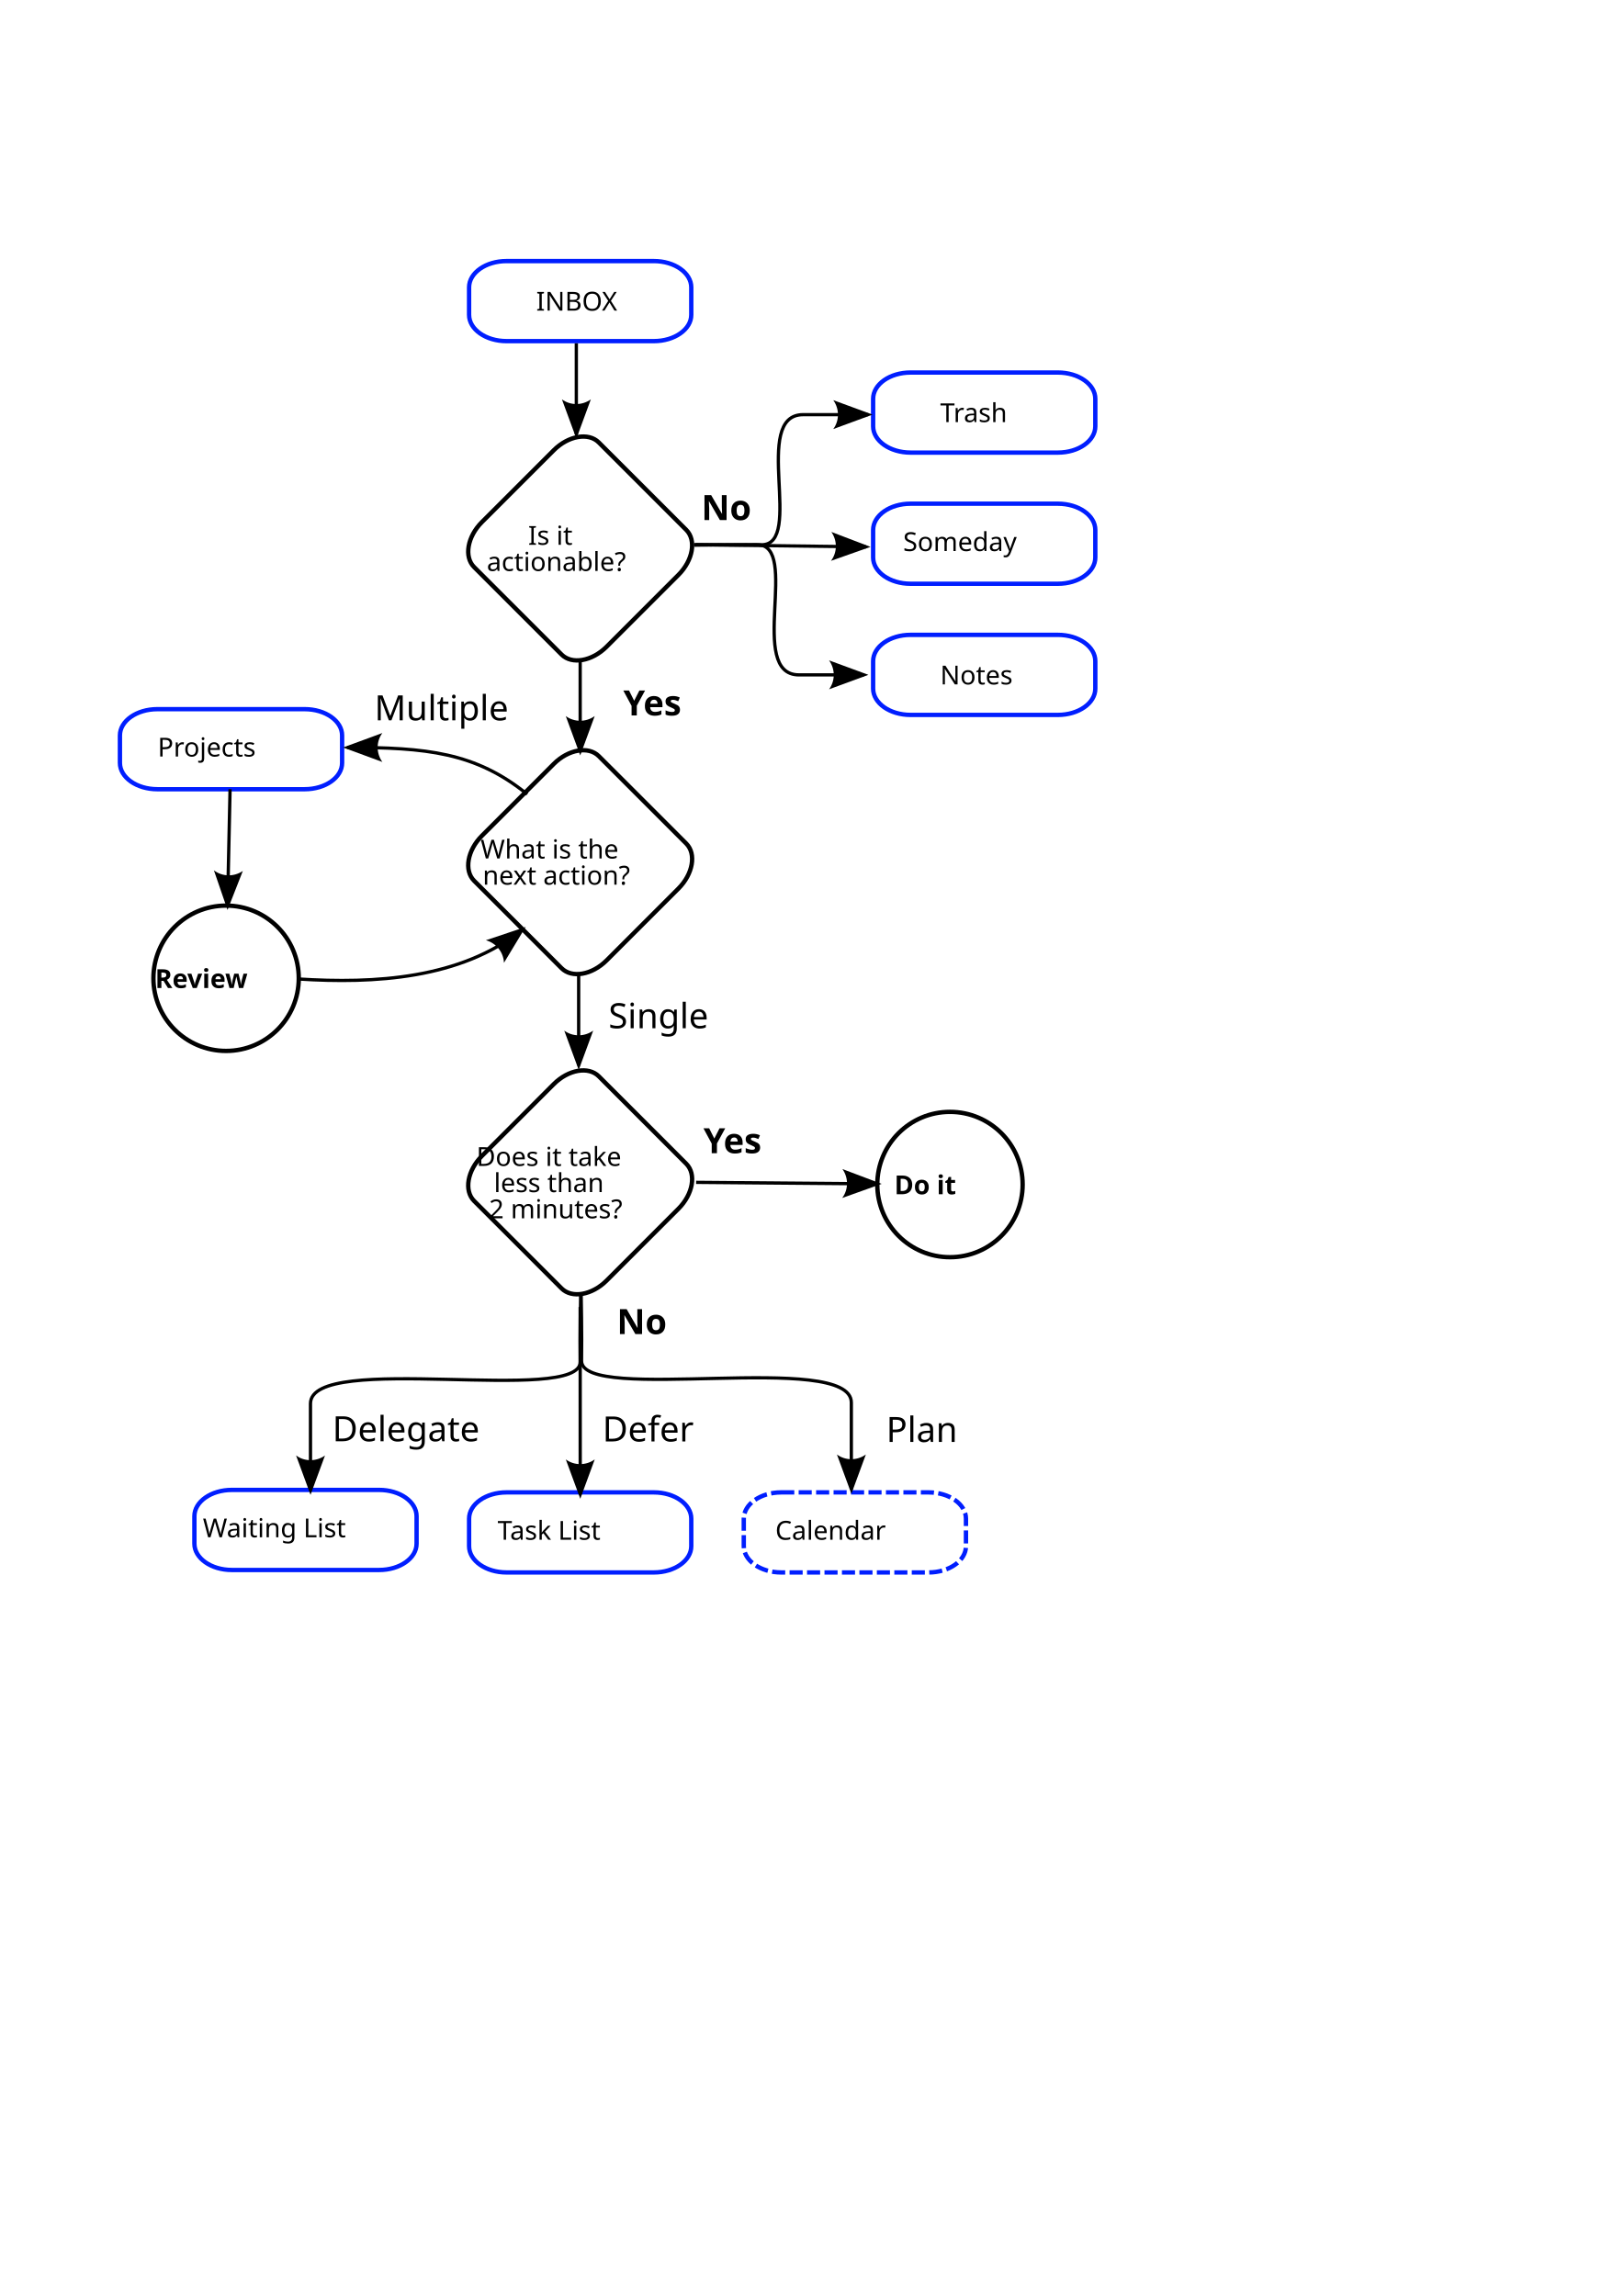
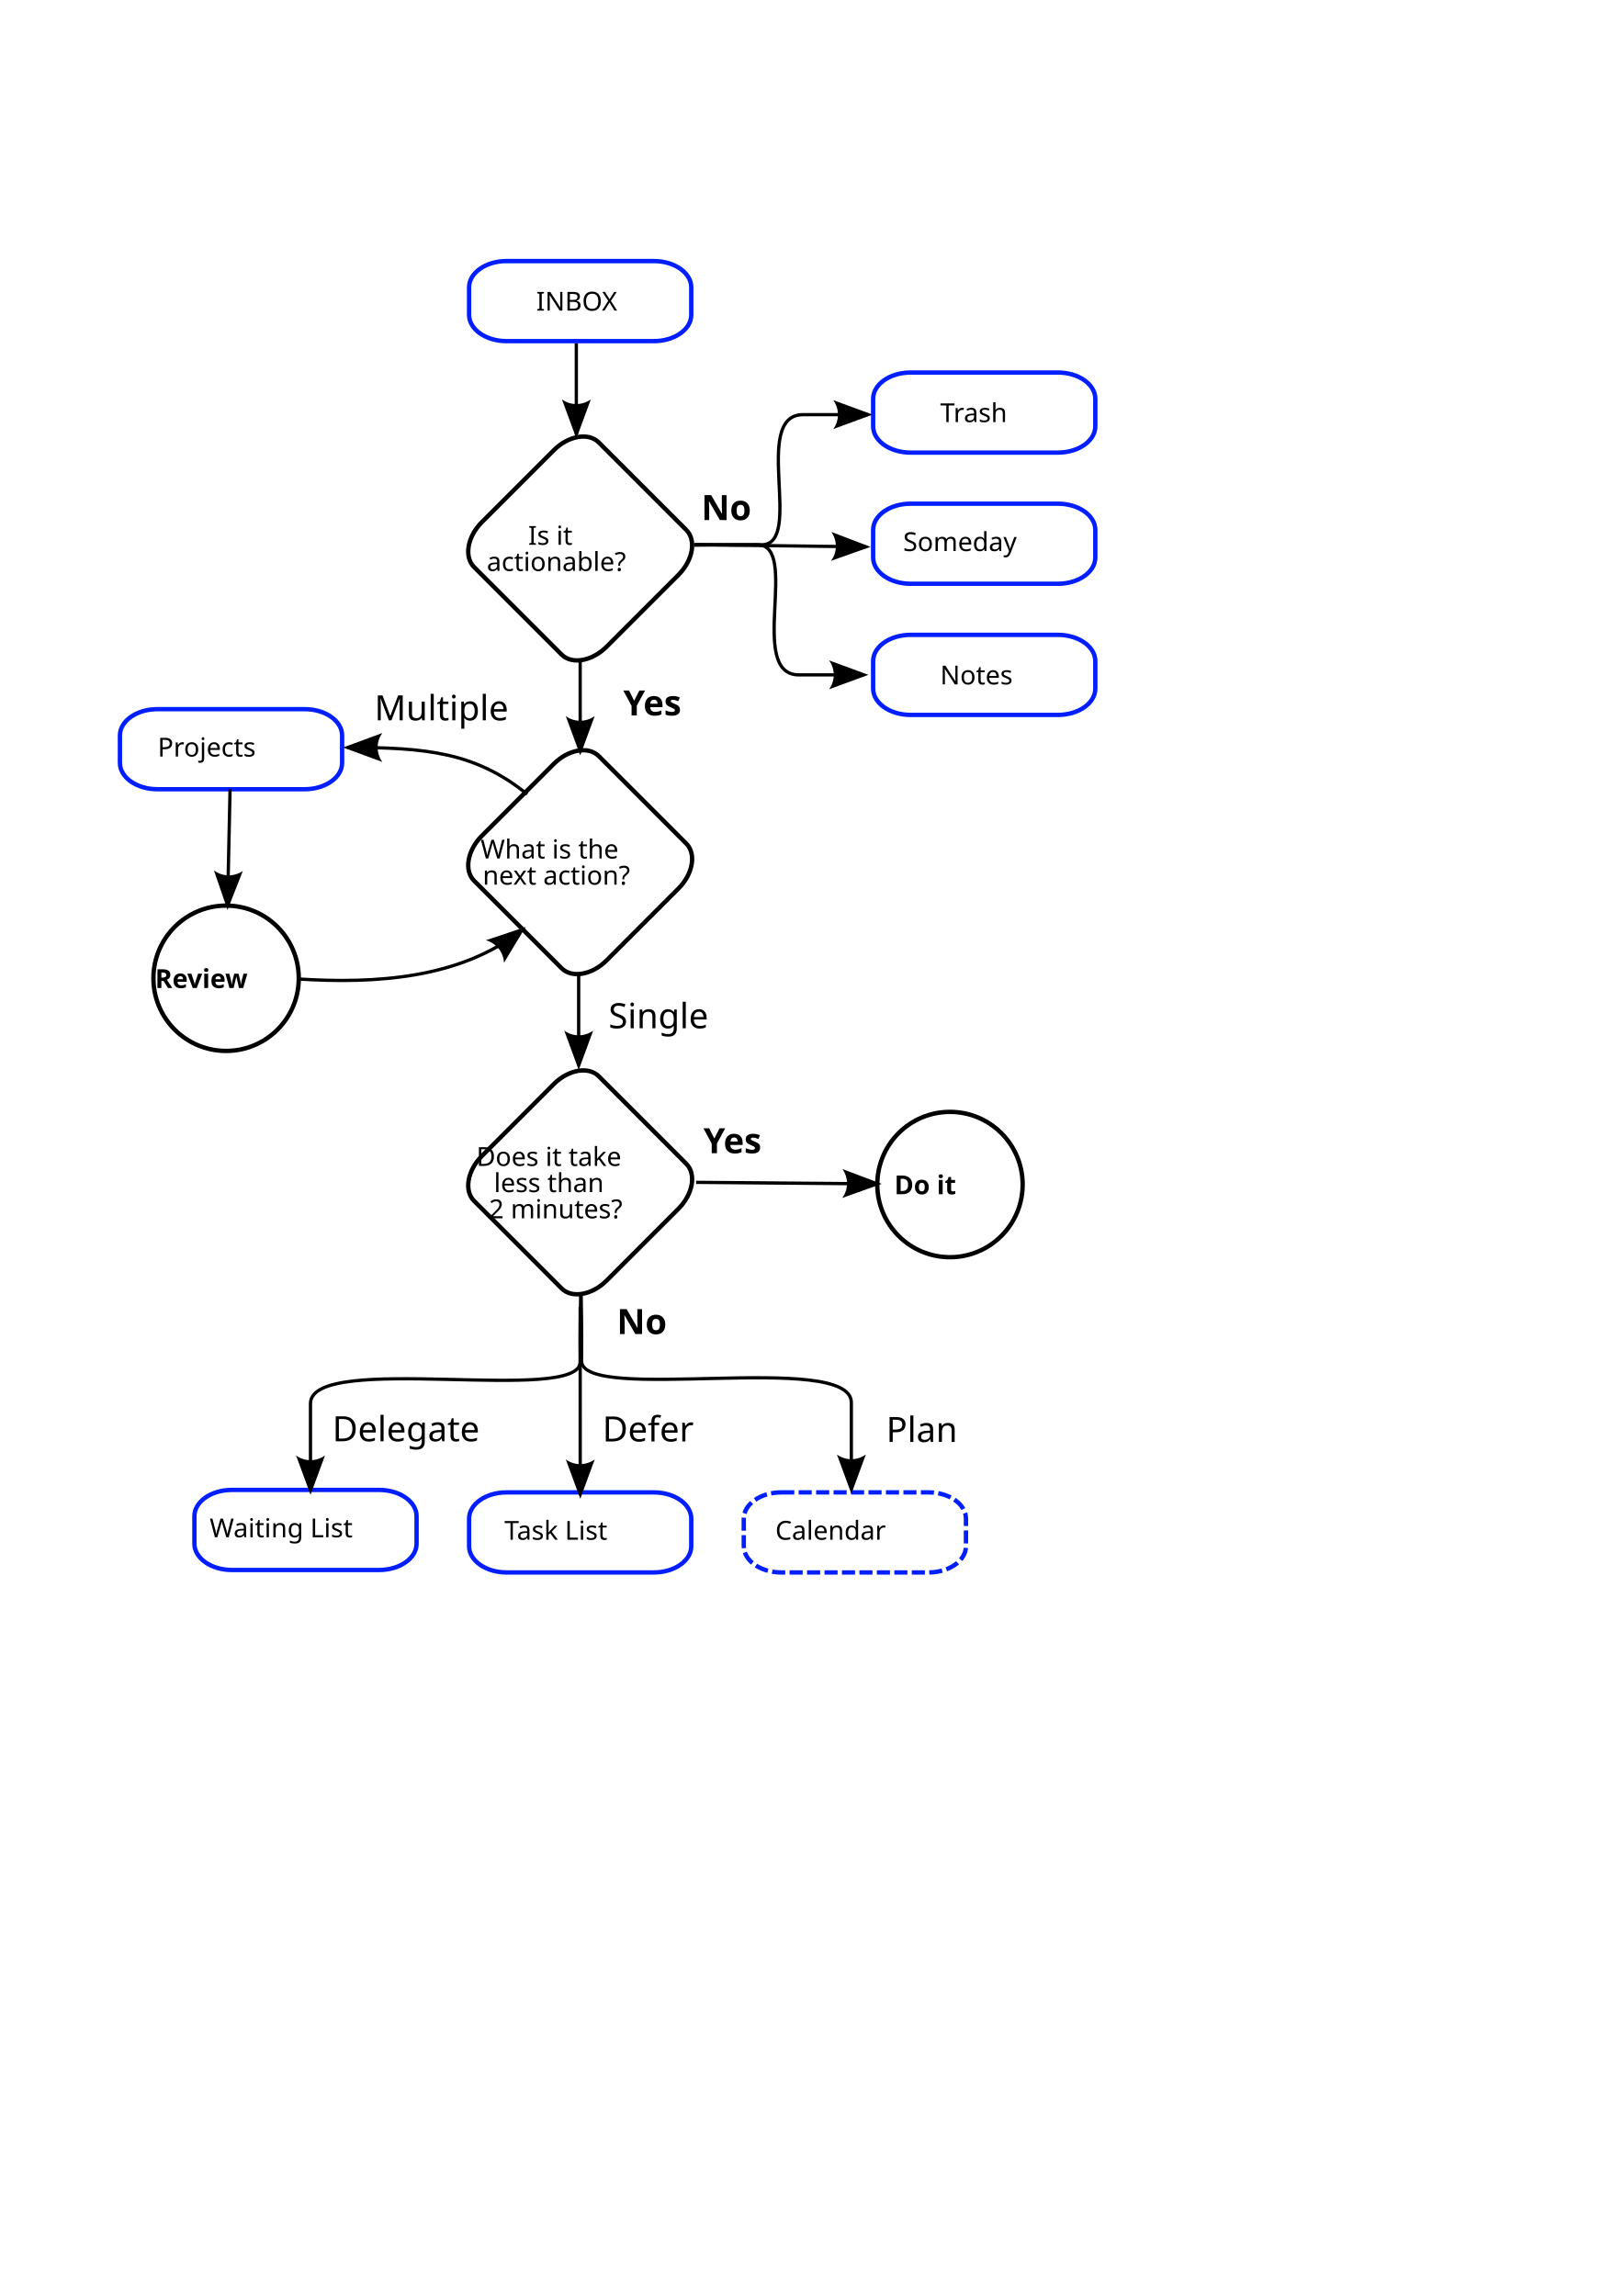
- <svg xmlns="http://www.w3.org/2000/svg" width="744.094" height="1052.362" id="svg2" version="1.1">
+ <svg xmlns="http://www.w3.org/2000/svg" id="svg2" width="744.094" height="1052.362" version="1.1">
  <defs id="defs4">
-     <marker orient="auto" refY="0.0" refX="0.0" id="Arrow2Lend" style="overflow:visible;">
-       <path id="path3215" style="font-size:12.0;fill-rule:evenodd;stroke-width:0.625;stroke-linejoin:round;" d="M 8.719,4.034 L -2.207,0.016 L 8.719,-4.002 C 6.973,-1.63 6.983,1.616 8.719,4.034 z " transform="scale(1.1) rotate(180) translate(1,0)" />
+     <marker id="Arrow2Lend" orient="auto" refX="0" refY="0" style="overflow:visible">
+       <path id="path3215" style="font-size:12;fill-rule:evenodd;stroke-width:.625;stroke-linejoin:round" d="M 8.719,4.034 L -2.207,0.016 L 8.719,-4.002 C 6.973,-1.63 6.983,1.616 8.719,4.034 z" transform="scale(1.1) rotate(180) translate(1,0)" />
    </marker>
-     <marker orient="auto" refY="0" refX="0" id="Arrow2Lend-7" style="overflow:visible">
-       <path id="path3215-5" style="font-size:12px;fill-rule:evenodd;stroke-width:0.625;stroke-linejoin:round" d="M 8.719,4.034 -2.207,0.016 8.719,-4.002 c -1.745,2.372 -1.735,5.617 -6e-7,8.035 z" transform="matrix(-1.1,0,0,-1.1,-1.1,0)" />
+     <marker id="Arrow2Lend-7" orient="auto" refX="0" refY="0" style="overflow:visible">
+       <path id="path3215-5" style="font-size:12px;fill-rule:evenodd;stroke-width:.625;stroke-linejoin:round" d="M 8.719,4.034 -2.207,0.016 8.719,-4.002 c -1.745,2.372 -1.735,5.617 -6e-7,8.035 z" transform="matrix(-1.1,0,0,-1.1,-1.1,0)" />
    </marker>
-     <marker orient="auto" refY="0" refX="0" id="Arrow2Lend-5" style="overflow:visible">
-       <path id="path3215-6" style="font-size:12px;fill-rule:evenodd;stroke-width:0.625;stroke-linejoin:round" d="M 8.719,4.034 -2.207,0.016 8.719,-4.002 c -1.745,2.372 -1.735,5.617 -6e-7,8.035 z" transform="matrix(-1.1,0,0,-1.1,-1.1,0)" />
+     <marker id="Arrow2Lend-5" orient="auto" refX="0" refY="0" style="overflow:visible">
+       <path id="path3215-6" style="font-size:12px;fill-rule:evenodd;stroke-width:.625;stroke-linejoin:round" d="M 8.719,4.034 -2.207,0.016 8.719,-4.002 c -1.745,2.372 -1.735,5.617 -6e-7,8.035 z" transform="matrix(-1.1,0,0,-1.1,-1.1,0)" />
    </marker>
-     <marker orient="auto" refY="0" refX="0" id="Arrow2Lend-5-9" style="overflow:visible">
-       <path id="path3215-6-1" style="font-size:12px;fill-rule:evenodd;stroke-width:0.625;stroke-linejoin:round" d="M 8.719,4.034 -2.207,0.016 8.719,-4.002 c -1.745,2.372 -1.735,5.617 -6e-7,8.035 z" transform="matrix(-1.1,0,0,-1.1,-1.1,0)" />
+     <marker id="Arrow2Lend-5-9" orient="auto" refX="0" refY="0" style="overflow:visible">
+       <path id="path3215-6-1" style="font-size:12px;fill-rule:evenodd;stroke-width:.625;stroke-linejoin:round" d="M 8.719,4.034 -2.207,0.016 8.719,-4.002 c -1.745,2.372 -1.735,5.617 -6e-7,8.035 z" transform="matrix(-1.1,0,0,-1.1,-1.1,0)" />
    </marker>
-     <marker orient="auto" refY="0" refX="0" id="Arrow2Lend-5-9-7" style="overflow:visible">
-       <path id="path3215-6-1-0" style="font-size:12px;fill-rule:evenodd;stroke-width:0.625;stroke-linejoin:round" d="M 8.719,4.034 -2.207,0.016 8.719,-4.002 c -1.745,2.372 -1.735,5.617 -6e-7,8.035 z" transform="matrix(-1.1,0,0,-1.1,-1.1,0)" />
+     <marker id="Arrow2Lend-5-9-7" orient="auto" refX="0" refY="0" style="overflow:visible">
+       <path id="path3215-6-1-0" style="font-size:12px;fill-rule:evenodd;stroke-width:.625;stroke-linejoin:round" d="M 8.719,4.034 -2.207,0.016 8.719,-4.002 c -1.745,2.372 -1.735,5.617 -6e-7,8.035 z" transform="matrix(-1.1,0,0,-1.1,-1.1,0)" />
    </marker>
  </defs>
  <g id="layer1">
    <g id="g4040" transform="translate(84.08208,3.386971)">
-       <rect ry="12.053" rx="17.148" y="116.271" x="130.885" height="36.697" width="101.82" id="rect2383" style="fill:none;fill-opacity:1;stroke:#001eff;stroke-width:2;stroke-miterlimit:4;stroke-dasharray:none;stroke-dashoffset:0;stroke-opacity:1" />
-       <text id="text3157" y="138.981" x="161.624" style="font-style:normal;font-variant:normal;font-weight:normal;font-stretch:normal;line-height:0%;font-family:Verdana;-inkscape-font-specification:Verdana;text-align:start;writing-mode:lr-tb;text-anchor:start;fill:#000000;fill-opacity:1;stroke:none;stroke-width:1px;stroke-linecap:butt;stroke-linejoin:miter;stroke-opacity:1" xml:space="preserve">
-         <tspan y="138.981" x="161.624" id="tspan3159" style="font-size:12px;line-height:1">INBOX</tspan>
+       <rect id="rect2383" width="101.82" height="36.697" x="130.885" y="116.271" rx="17.148" ry="12.053" style="fill:none;fill-opacity:1;stroke:#001eff;stroke-width:2;stroke-miterlimit:4;stroke-dasharray:none;stroke-dashoffset:0;stroke-opacity:1" />
+       <text id="text3157" x="161.624" y="138.981" style="font-style:normal;font-variant:normal;font-weight:400;font-stretch:normal;line-height:0%;font-family:Verdana;-inkscape-font-specification:Verdana;text-align:start;writing-mode:lr-tb;text-anchor:start;fill:#000;fill-opacity:1;stroke:none;stroke-width:1px;stroke-linecap:butt;stroke-linejoin:miter;stroke-opacity:1" xml:space="preserve">
+         <tspan id="tspan3159" x="161.624" y="138.981" style="font-size:12px;line-height:1">INBOX</tspan>
      </text>
    </g>
    <g id="g3973" transform="translate(84.08208,3.386971)">
-       <g transform="translate(-4.0490082e-6)" id="g3177">
-         <rect style="opacity:1;fill:none;fill-opacity:1;stroke:#000000;stroke-width:2;stroke-miterlimit:4;stroke-dasharray:none;stroke-dashoffset:0;stroke-opacity:1" id="rect3166" width="80.798" height="80.798" x="-87.218" y="263.517" rx="17.148" ry="12.053" transform="rotate(-45)" />
+       <g id="g3177" transform="translate(-4.0490082e-6)">
+         <rect style="opacity:1;fill:none;fill-opacity:1;stroke:#000;stroke-width:2;stroke-miterlimit:4;stroke-dasharray:none;stroke-dashoffset:0;stroke-opacity:1" id="rect3166" width="80.798" height="80.798" x="-87.218" y="263.517" rx="17.148" ry="12.053" transform="rotate(-45)" />
      </g>
-       <text id="text3168" y="246.308" x="181.816" style="font-style:normal;font-variant:normal;font-weight:normal;font-stretch:normal;line-height:0%;font-family:Verdana;-inkscape-font-specification:Verdana;text-align:center;writing-mode:lr-tb;text-anchor:middle;fill:#000000;fill-opacity:1;stroke:none;stroke-width:1px;stroke-linecap:butt;stroke-linejoin:miter;stroke-opacity:1" xml:space="preserve">
-         <tspan y="246.308" x="183.723" id="tspan3170" style="font-size:12px;line-height:1">Is it </tspan>
-         <tspan id="tspan3172" y="258.308" x="181.816" style="font-size:12px;line-height:1">actionable?</tspan>
+       <text id="text3168" x="181.816" y="246.308" style="font-style:normal;font-variant:normal;font-weight:400;font-stretch:normal;line-height:0%;font-family:Verdana;-inkscape-font-specification:Verdana;text-align:center;writing-mode:lr-tb;text-anchor:middle;fill:#000;fill-opacity:1;stroke:none;stroke-width:1px;stroke-linecap:butt;stroke-linejoin:miter;stroke-opacity:1" xml:space="preserve">
+         <tspan id="tspan3170" x="183.723" y="246.308" style="font-size:12px;line-height:1">Is it </tspan>
+         <tspan id="tspan3172" x="181.816" y="258.308" style="font-size:12px;line-height:1">actionable?</tspan>
      </text>
    </g>
-     <path style="fill:none;fill-rule:evenodd;stroke:#000000;stroke-width:1.5;stroke-linecap:butt;stroke-linejoin:miter;stroke-miterlimit:4;stroke-dasharray:none;stroke-opacity:1;marker-end:url(#Arrow2Lend)" d="m 264.114,157.354 v 41.721" id="path3189" />
+     <path style="fill:none;fill-rule:evenodd;stroke:#000;stroke-width:1.5;stroke-linecap:butt;stroke-linejoin:miter;stroke-miterlimit:4;stroke-dasharray:none;stroke-opacity:1;marker-end:url(#Arrow2Lend)" id="path3189" d="m 264.114,157.354 v 41.721" />
    <g id="g3980" transform="translate(84.08208,147.1602)">
-       <g transform="translate(-4.0490082e-6)" id="g3982">
-         <rect style="opacity:1;fill:none;fill-opacity:1;stroke:#000000;stroke-width:2;stroke-miterlimit:4;stroke-dasharray:none;stroke-dashoffset:0;stroke-opacity:1" id="rect3984" width="80.798" height="80.798" x="-87.218" y="263.517" rx="17.148" ry="12.053" transform="rotate(-45)" />
+       <g id="g3982" transform="translate(-4.0490082e-6)">
+         <rect style="opacity:1;fill:none;fill-opacity:1;stroke:#000;stroke-width:2;stroke-miterlimit:4;stroke-dasharray:none;stroke-dashoffset:0;stroke-opacity:1" id="rect3984" width="80.798" height="80.798" x="-87.218" y="263.517" rx="17.148" ry="12.053" transform="rotate(-45)" />
      </g>
-       <text id="text3986" y="246.308" x="181.816" style="font-style:normal;font-variant:normal;font-weight:normal;font-stretch:normal;line-height:0%;font-family:Verdana;-inkscape-font-specification:Verdana;text-align:center;writing-mode:lr-tb;text-anchor:middle;fill:#000000;fill-opacity:1;stroke:none;stroke-width:1px;stroke-linecap:butt;stroke-linejoin:miter;stroke-opacity:1" xml:space="preserve">
-         <tspan id="tspan3990" y="246.308" x="181.816" style="font-size:12px;line-height:1">What is the</tspan>
-         <tspan y="258.308" x="181.816" id="tspan3994" style="font-size:12px;line-height:1">next action?</tspan>
+       <text id="text3986" x="181.816" y="246.308" style="font-style:normal;font-variant:normal;font-weight:400;font-stretch:normal;line-height:0%;font-family:Verdana;-inkscape-font-specification:Verdana;text-align:center;writing-mode:lr-tb;text-anchor:middle;fill:#000;fill-opacity:1;stroke:none;stroke-width:1px;stroke-linecap:butt;stroke-linejoin:miter;stroke-opacity:1" xml:space="preserve">
+         <tspan id="tspan3990" x="181.816" y="246.308" style="font-size:12px;line-height:1">What is the</tspan>
+         <tspan id="tspan3994" x="181.816" y="258.308" style="font-size:12px;line-height:1">next action?</tspan>
      </text>
    </g>
    <g id="g4045" transform="translate(84.31923,3.386971)">
-       <rect ry="12.053" rx="17.148" y="167.361" x="315.809" height="36.697" width="101.82" id="rect3998" style="fill:none;fill-opacity:1;stroke:#001eff;stroke-width:2;stroke-miterlimit:4;stroke-dasharray:none;stroke-dashoffset:0;stroke-opacity:1" />
-       <text id="text4000" y="190.071" x="346.547" style="font-style:normal;font-variant:normal;font-weight:normal;font-stretch:normal;line-height:0%;font-family:Verdana;-inkscape-font-specification:Verdana;text-align:start;writing-mode:lr-tb;text-anchor:start;fill:#000000;fill-opacity:1;stroke:none;stroke-width:1px;stroke-linecap:butt;stroke-linejoin:miter;stroke-opacity:1" xml:space="preserve">
-         <tspan y="190.071" x="346.547" id="tspan4002" style="font-size:12px;line-height:1">Trash</tspan>
+       <rect id="rect3998" width="101.82" height="36.697" x="315.809" y="167.361" rx="17.148" ry="12.053" style="fill:none;fill-opacity:1;stroke:#001eff;stroke-width:2;stroke-miterlimit:4;stroke-dasharray:none;stroke-dashoffset:0;stroke-opacity:1" />
+       <text id="text4000" x="346.547" y="190.071" style="font-style:normal;font-variant:normal;font-weight:400;font-stretch:normal;line-height:0%;font-family:Verdana;-inkscape-font-specification:Verdana;text-align:start;writing-mode:lr-tb;text-anchor:start;fill:#000;fill-opacity:1;stroke:none;stroke-width:1px;stroke-linecap:butt;stroke-linejoin:miter;stroke-opacity:1" xml:space="preserve">
+         <tspan id="tspan4002" x="346.547" y="190.071" style="font-size:12px;line-height:1">Trash</tspan>
      </text>
    </g>
    <g id="g4055" transform="translate(84.31923,3.386971)">
-       <rect ry="12.053" rx="17.148" y="287.596" x="315.809" height="36.697" width="101.82" id="rect4006" style="fill:none;fill-opacity:1;stroke:#001eff;stroke-width:2;stroke-miterlimit:4;stroke-dasharray:none;stroke-dashoffset:0;stroke-opacity:1" />
-       <text id="text4008" y="310.306" x="346.547" style="font-style:normal;font-variant:normal;font-weight:normal;font-stretch:normal;line-height:0%;font-family:Verdana;-inkscape-font-specification:Verdana;text-align:start;writing-mode:lr-tb;text-anchor:start;fill:#000000;fill-opacity:1;stroke:none;stroke-width:1px;stroke-linecap:butt;stroke-linejoin:miter;stroke-opacity:1" xml:space="preserve">
-         <tspan y="310.306" x="346.547" id="tspan4010" style="font-size:12px;line-height:1">Notes</tspan>
+       <rect id="rect4006" width="101.82" height="36.697" x="315.809" y="287.596" rx="17.148" ry="12.053" style="fill:none;fill-opacity:1;stroke:#001eff;stroke-width:2;stroke-miterlimit:4;stroke-dasharray:none;stroke-dashoffset:0;stroke-opacity:1" />
+       <text id="text4008" x="346.547" y="310.306" style="font-style:normal;font-variant:normal;font-weight:400;font-stretch:normal;line-height:0%;font-family:Verdana;-inkscape-font-specification:Verdana;text-align:start;writing-mode:lr-tb;text-anchor:start;fill:#000;fill-opacity:1;stroke:none;stroke-width:1px;stroke-linecap:butt;stroke-linejoin:miter;stroke-opacity:1" xml:space="preserve">
+         <tspan id="tspan4010" x="346.547" y="310.306" style="font-size:12px;line-height:1">Notes</tspan>
      </text>
    </g>
    <g id="g4050" transform="translate(84.31923,1.895302)">
-       <rect ry="12.053" rx="17.148" y="228.97" x="315.809" height="36.697" width="101.82" id="rect4014" style="fill:none;fill-opacity:1;stroke:#001eff;stroke-width:2;stroke-miterlimit:4;stroke-dasharray:none;stroke-dashoffset:0;stroke-opacity:1" />
-       <text id="text4016" y="250.67" x="366.504" style="font-style:normal;font-variant:normal;font-weight:normal;font-stretch:normal;line-height:0%;font-family:Verdana;-inkscape-font-specification:Verdana;text-align:center;writing-mode:lr-tb;text-anchor:middle;fill:#000000;fill-opacity:1;stroke:none;stroke-width:1px;stroke-linecap:butt;stroke-linejoin:miter;stroke-opacity:1" xml:space="preserve">
-         <tspan y="250.67" x="366.504" id="tspan4018" style="font-size:12px;line-height:1">Someday</tspan>
+       <rect id="rect4014" width="101.82" height="36.697" x="315.809" y="228.97" rx="17.148" ry="12.053" style="fill:none;fill-opacity:1;stroke:#001eff;stroke-width:2;stroke-miterlimit:4;stroke-dasharray:none;stroke-dashoffset:0;stroke-opacity:1" />
+       <text id="text4016" x="366.504" y="250.67" style="font-style:normal;font-variant:normal;font-weight:400;font-stretch:normal;line-height:0%;font-family:Verdana;-inkscape-font-specification:Verdana;text-align:center;writing-mode:lr-tb;text-anchor:middle;fill:#000;fill-opacity:1;stroke:none;stroke-width:1px;stroke-linecap:butt;stroke-linejoin:miter;stroke-opacity:1" xml:space="preserve">
+         <tspan id="tspan4018" x="366.504" y="250.67" style="font-size:12px;line-height:1">Someday</tspan>
      </text>
    </g>
-     <path style="fill:none;fill-rule:evenodd;stroke:#000000;stroke-width:1.5;stroke-linecap:butt;stroke-linejoin:miter;stroke-miterlimit:4;stroke-dasharray:none;stroke-opacity:1;marker-end:url(#Arrow2Lend)" d="m 319.018,249.695 77.912,0.962" id="path4587" />
-     <path style="fill:none;fill-rule:evenodd;stroke:#000000;stroke-width:1.5;stroke-linecap:butt;stroke-linejoin:miter;stroke-miterlimit:4;stroke-dasharray:none;stroke-opacity:1;marker-end:url(#Arrow2Lend)" d="m 318.264,249.88 c 0,0 18.872,-0.395 30.572,-0.185 20.069,0.342 -4.809,-59.636 19.238,-59.636 13.466,0 29.818,0 29.818,0" id="path4589" />
-     <path style="fill:none;fill-rule:evenodd;stroke:#000000;stroke-width:1.5;stroke-linecap:butt;stroke-linejoin:miter;stroke-miterlimit:4;stroke-dasharray:none;stroke-opacity:1;marker-end:url(#Arrow2Lend)" d="m 318.062,249.605 c 0,0 17.151,0.3 28.851,0.09 20.069,-0.342 -4.809,59.636 19.238,59.636 13.466,0 29.818,0 29.818,0" id="path4591" />
-     <text xml:space="preserve" style="font-style:normal;font-variant:normal;font-weight:bold;font-stretch:normal;line-height:0%;font-family:Verdana;-inkscape-font-specification:'Verdana Bold';text-align:start;writing-mode:lr-tb;text-anchor:start;fill:#000000;fill-opacity:1;stroke:none;stroke-width:1px;stroke-linecap:butt;stroke-linejoin:miter;stroke-opacity:1" x="321.407" y="238.36" id="text5128">
+     <path style="fill:none;fill-rule:evenodd;stroke:#000;stroke-width:1.5;stroke-linecap:butt;stroke-linejoin:miter;stroke-miterlimit:4;stroke-dasharray:none;stroke-opacity:1;marker-end:url(#Arrow2Lend)" id="path4587" d="m 319.018,249.695 77.912,0.962" />
+     <path style="fill:none;fill-rule:evenodd;stroke:#000;stroke-width:1.5;stroke-linecap:butt;stroke-linejoin:miter;stroke-miterlimit:4;stroke-dasharray:none;stroke-opacity:1;marker-end:url(#Arrow2Lend)" id="path4589" d="m 318.264,249.88 c 0,0 18.872,-0.395 30.572,-0.185 20.069,0.342 -4.809,-59.636 19.238,-59.636 13.466,0 29.818,0 29.818,0" />
+     <path style="fill:none;fill-rule:evenodd;stroke:#000;stroke-width:1.5;stroke-linecap:butt;stroke-linejoin:miter;stroke-miterlimit:4;stroke-dasharray:none;stroke-opacity:1;marker-end:url(#Arrow2Lend)" id="path4591" d="m 318.062,249.605 c 0,0 17.151,0.3 28.851,0.09 20.069,-0.342 -4.809,59.636 19.238,59.636 13.466,0 29.818,0 29.818,0" />
+     <text xml:space="preserve" style="font-style:normal;font-variant:normal;font-weight:700;font-stretch:normal;line-height:0%;font-family:Verdana;-inkscape-font-specification:'Verdana Bold';text-align:start;writing-mode:lr-tb;text-anchor:start;fill:#000;fill-opacity:1;stroke:none;stroke-width:1px;stroke-linecap:butt;stroke-linejoin:miter;stroke-opacity:1" id="text5128" x="321.407" y="238.36">
      <tspan id="tspan5130" x="321.407" y="238.36" style="font-size:16px;line-height:1">No</tspan>
    </text>
-     <text xml:space="preserve" style="font-style:normal;font-variant:normal;font-weight:bold;font-stretch:normal;line-height:0%;font-family:Verdana;-inkscape-font-specification:'Verdana Bold';text-align:start;writing-mode:lr-tb;text-anchor:start;fill:#000000;fill-opacity:1;stroke:none;stroke-width:1px;stroke-linecap:butt;stroke-linejoin:miter;stroke-opacity:1" x="285.635" y="327.905" id="text5132">
+     <text xml:space="preserve" style="font-style:normal;font-variant:normal;font-weight:700;font-stretch:normal;line-height:0%;font-family:Verdana;-inkscape-font-specification:'Verdana Bold';text-align:start;writing-mode:lr-tb;text-anchor:start;fill:#000;fill-opacity:1;stroke:none;stroke-width:1px;stroke-linecap:butt;stroke-linejoin:miter;stroke-opacity:1" id="text5132" x="285.635" y="327.905">
      <tspan id="tspan5134" x="285.635" y="327.905" style="font-size:16px;line-height:1">Yes</tspan>
    </text>
    <g id="g5136" transform="translate(-100.8411,455.0569)">
-       <rect ry="12.053" rx="17.148" y="228.97" x="315.809" height="36.697" width="101.82" id="rect5138" style="fill:none;fill-opacity:1;stroke:#001eff;stroke-width:2;stroke-miterlimit:4;stroke-dasharray:none;stroke-dashoffset:0;stroke-opacity:1" />
-       <text id="text5140" y="250.67" x="366.504" style="font-style:normal;font-variant:normal;font-weight:normal;font-stretch:normal;line-height:0%;font-family:Verdana;-inkscape-font-specification:Verdana;text-align:center;writing-mode:lr-tb;text-anchor:middle;fill:#000000;fill-opacity:1;stroke:none;stroke-width:1px;stroke-linecap:butt;stroke-linejoin:miter;stroke-opacity:1" xml:space="preserve">
-         <tspan y="250.67" x="366.504" id="tspan5142" style="font-size:12px;line-height:1">Task List</tspan>
-         <tspan y="262.67" x="368.412" id="tspan5211" style="font-size:12px;line-height:1"> </tspan>
+       <rect id="rect5138" width="101.82" height="36.697" x="315.809" y="228.97" rx="17.148" ry="12.053" style="fill:none;fill-opacity:1;stroke:#001eff;stroke-width:2;stroke-miterlimit:4;stroke-dasharray:none;stroke-dashoffset:0;stroke-opacity:1" />
+       <text id="text5140" x="366.504" y="250.67" style="font-style:normal;font-variant:normal;font-weight:400;font-stretch:normal;line-height:0%;font-family:Verdana;-inkscape-font-specification:Verdana;text-align:center;writing-mode:lr-tb;text-anchor:middle;fill:#000;fill-opacity:1;stroke:none;stroke-width:1px;stroke-linecap:butt;stroke-linejoin:miter;stroke-opacity:1" xml:space="preserve">
+         <tspan id="tspan5142" x="366.504" y="250.67" style="font-size:12px;line-height:1">Task List</tspan>
      </text>
    </g>
    <g id="g5226" transform="translate(-4.515961,32.74072)">
-       <rect ry="12.053" rx="17.148" y="651.286" x="345.366" height="36.697" width="101.82" id="rect5146" style="fill:none;fill-opacity:1;stroke:#001eff;stroke-width:2;stroke-miterlimit:4;stroke-dasharray:6, 2;stroke-dashoffset:0;stroke-opacity:1" />
-       <text id="text5148" y="672.986" x="396.062" style="font-style:normal;font-variant:normal;font-weight:normal;font-stretch:normal;line-height:0%;font-family:Verdana;-inkscape-font-specification:Verdana;text-align:center;writing-mode:lr-tb;text-anchor:middle;fill:#000000;fill-opacity:1;stroke:none;stroke-width:1px;stroke-linecap:butt;stroke-linejoin:miter;stroke-opacity:1" xml:space="preserve">
-         <tspan y="672.986" x="396.062" id="tspan5150" style="font-size:12px;line-height:1">Calendar</tspan>
+       <rect id="rect5146" width="101.82" height="36.697" x="345.366" y="651.286" rx="17.148" ry="12.053" style="fill:none;fill-opacity:1;stroke:#001eff;stroke-width:2;stroke-miterlimit:4;stroke-dasharray:6,2;stroke-dashoffset:0;stroke-opacity:1" />
+       <text id="text5148" x="396.062" y="672.986" style="font-style:normal;font-variant:normal;font-weight:400;font-stretch:normal;line-height:0%;font-family:Verdana;-inkscape-font-specification:Verdana;text-align:center;writing-mode:lr-tb;text-anchor:middle;fill:#000;fill-opacity:1;stroke:none;stroke-width:1px;stroke-linecap:butt;stroke-linejoin:miter;stroke-opacity:1" xml:space="preserve">
+         <tspan id="tspan5150" x="396.062" y="672.986" style="font-size:12px;line-height:1">Calendar</tspan>
      </text>
    </g>
    <g id="g5152" transform="translate(-226.7236,453.9279)">
-       <rect ry="12.053" rx="17.148" y="228.97" x="315.809" height="36.697" width="101.82" id="rect5154" style="fill:none;fill-opacity:1;stroke:#001eff;stroke-width:2;stroke-miterlimit:4;stroke-dasharray:none;stroke-dashoffset:0;stroke-opacity:1" />
-       <text id="text5156" y="250.67" x="366.504" style="font-style:normal;font-variant:normal;font-weight:normal;font-stretch:normal;line-height:0%;font-family:Verdana;-inkscape-font-specification:Verdana;text-align:center;writing-mode:lr-tb;text-anchor:middle;fill:#000000;fill-opacity:1;stroke:none;stroke-width:1px;stroke-linecap:butt;stroke-linejoin:miter;stroke-opacity:1" xml:space="preserve">
-         <tspan y="250.67" x="366.504" id="tspan5158" style="font-size:12px;line-height:1">Waiting List</tspan>
-         <tspan y="262.67" x="368.412" id="tspan5213" style="font-size:12px;line-height:1"> </tspan>
+       <rect id="rect5154" width="101.82" height="36.697" x="315.809" y="228.97" rx="17.148" ry="12.053" style="fill:none;fill-opacity:1;stroke:#001eff;stroke-width:2;stroke-miterlimit:4;stroke-dasharray:none;stroke-dashoffset:0;stroke-opacity:1" />
+       <text id="text5156" x="366.504" y="250.67" style="font-style:normal;font-variant:normal;font-weight:400;font-stretch:normal;line-height:0%;font-family:Verdana;-inkscape-font-specification:Verdana;text-align:center;writing-mode:lr-tb;text-anchor:middle;fill:#000;fill-opacity:1;stroke:none;stroke-width:1px;stroke-linecap:butt;stroke-linejoin:miter;stroke-opacity:1" xml:space="preserve">
+         <tspan id="tspan5158" x="366.504" y="250.67" style="font-size:12px;line-height:1">Waiting List</tspan>
      </text>
    </g>
    <g id="g5160" transform="translate(-260.8512,96.06857)">
-       <rect ry="12.053" rx="17.148" y="228.97" x="315.809" height="36.697" width="101.82" id="rect5162" style="fill:none;fill-opacity:1;stroke:#001eff;stroke-width:2;stroke-miterlimit:4;stroke-dasharray:none;stroke-dashoffset:0;stroke-opacity:1" />
-       <text id="text5164" y="250.67" x="366.504" style="font-style:normal;font-variant:normal;font-weight:normal;font-stretch:normal;line-height:0%;font-family:Verdana;-inkscape-font-specification:Verdana;text-align:center;writing-mode:lr-tb;text-anchor:middle;fill:#000000;fill-opacity:1;stroke:none;stroke-width:1px;stroke-linecap:butt;stroke-linejoin:miter;stroke-opacity:1" xml:space="preserve">
-         <tspan y="250.67" x="366.504" id="tspan5166" style="font-size:12px;line-height:1">Projects</tspan>
+       <rect id="rect5162" width="101.82" height="36.697" x="315.809" y="228.97" rx="17.148" ry="12.053" style="fill:none;fill-opacity:1;stroke:#001eff;stroke-width:2;stroke-miterlimit:4;stroke-dasharray:none;stroke-dashoffset:0;stroke-opacity:1" />
+       <text id="text5164" x="366.504" y="250.67" style="font-style:normal;font-variant:normal;font-weight:400;font-stretch:normal;line-height:0%;font-family:Verdana;-inkscape-font-specification:Verdana;text-align:center;writing-mode:lr-tb;text-anchor:middle;fill:#000;fill-opacity:1;stroke:none;stroke-width:1px;stroke-linecap:butt;stroke-linejoin:miter;stroke-opacity:1" xml:space="preserve">
+         <tspan id="tspan5166" x="366.504" y="250.67" style="font-size:12px;line-height:1">Projects</tspan>
      </text>
    </g>
    <g id="g5174" transform="translate(379.5987,426.4365)">
-       <circle transform="translate(-15.94263,-6.149528)" id="path5168" style="opacity:1;fill:none;fill-opacity:1;stroke:#000000;stroke-width:2;stroke-miterlimit:4;stroke-dasharray:none;stroke-dashoffset:0;stroke-opacity:1" cx="71.691" cy="122.639" r="33.305" />
-       <text id="text5170" y="120.945" x="55.321" style="font-style:normal;font-variant:normal;font-weight:bold;font-stretch:normal;line-height:0%;font-family:Verdana;-inkscape-font-specification:'Verdana Bold';text-align:center;writing-mode:lr-tb;text-anchor:middle;fill:#000000;fill-opacity:1;stroke:none;stroke-width:1px;stroke-linecap:butt;stroke-linejoin:miter;stroke-opacity:1" xml:space="preserve">
-         <tspan y="120.945" x="55.321" id="tspan5172" style="font-size:12px;line-height:1">Do it</tspan>
+       <circle id="path5168" cx="71.691" cy="122.639" transform="translate(-15.94263,-6.149528)" style="opacity:1;fill:none;fill-opacity:1;stroke:#000;stroke-width:2;stroke-miterlimit:4;stroke-dasharray:none;stroke-dashoffset:0;stroke-opacity:1" r="33.305" />
+       <text id="text5170" x="55.321" y="120.945" style="font-style:normal;font-variant:normal;font-weight:700;font-stretch:normal;line-height:0%;font-family:Verdana;-inkscape-font-specification:'Verdana Bold';text-align:center;writing-mode:lr-tb;text-anchor:middle;fill:#000;fill-opacity:1;stroke:none;stroke-width:1px;stroke-linecap:butt;stroke-linejoin:miter;stroke-opacity:1" xml:space="preserve">
+         <tspan id="tspan5172" x="55.321" y="120.945" style="font-size:12px;line-height:1">Do it</tspan>
      </text>
    </g>
    <g id="g5203" transform="translate(-24.58678,27.90293)">
-       <g transform="translate(108.6689,266.015)" id="g5181">
-         <rect style="opacity:1;fill:none;fill-opacity:1;stroke:#000000;stroke-width:2;stroke-miterlimit:4;stroke-dasharray:none;stroke-dashoffset:0;stroke-opacity:1" id="rect5183" width="80.798" height="80.798" x="-87.218" y="263.517" rx="17.148" ry="12.053" transform="rotate(-45)" />
+       <g id="g5181" transform="translate(108.6689,266.015)">
+         <rect style="opacity:1;fill:none;fill-opacity:1;stroke:#000;stroke-width:2;stroke-miterlimit:4;stroke-dasharray:none;stroke-dashoffset:0;stroke-opacity:1" id="rect5183" width="80.798" height="80.798" x="-87.218" y="263.517" rx="17.148" ry="12.053" transform="rotate(-45)" />
      </g>
-       <text id="text5185" y="506.49" x="290.171" style="font-style:normal;font-variant:normal;font-weight:normal;font-stretch:normal;line-height:0%;font-family:Verdana;-inkscape-font-specification:Verdana;text-align:center;writing-mode:lr-tb;text-anchor:middle;fill:#000000;fill-opacity:1;stroke:none;stroke-width:1px;stroke-linecap:butt;stroke-linejoin:miter;stroke-opacity:1" xml:space="preserve">
-         <tspan y="506.49" x="290.171" id="tspan5189" style="font-size:12px;line-height:1">Does it take</tspan>
-         <tspan y="518.49" x="290.171" id="tspan5193" style="font-size:12px;line-height:1">less than</tspan>
-         <tspan y="530.49" x="290.171" id="tspan5195" style="font-size:12px;line-height:1">2 minutes?</tspan>
+       <text id="text5185" x="290.171" y="506.49" style="font-style:normal;font-variant:normal;font-weight:400;font-stretch:normal;line-height:0%;font-family:Verdana;-inkscape-font-specification:Verdana;text-align:center;writing-mode:lr-tb;text-anchor:middle;fill:#000;fill-opacity:1;stroke:none;stroke-width:1px;stroke-linecap:butt;stroke-linejoin:miter;stroke-opacity:1" xml:space="preserve">
+         <tspan id="tspan5189" x="290.171" y="506.49" style="font-size:12px;line-height:1">Does it take</tspan>
+         <tspan id="tspan5193" x="290.171" y="518.49" style="font-size:12px;line-height:1">less than</tspan>
+         <tspan id="tspan5195" x="290.171" y="530.49" style="font-size:12px;line-height:1">2 minutes?</tspan>
      </text>
    </g>
    <g id="g5215" transform="translate(47.86087,331.8939)">
-       <circle transform="translate(-15.94263,-6.149528)" id="path5217" style="opacity:1;fill:none;fill-opacity:1;stroke:#000000;stroke-width:2;stroke-miterlimit:4;stroke-dasharray:none;stroke-dashoffset:0;stroke-opacity:1" cx="71.691" cy="122.639" r="33.305" />
-       <text id="text5219" y="120.945" x="55.321" style="font-style:normal;font-variant:normal;font-weight:bold;font-stretch:normal;line-height:0%;font-family:Verdana;-inkscape-font-specification:'Verdana Bold';text-align:center;writing-mode:lr-tb;text-anchor:middle;fill:#000000;fill-opacity:1;stroke:none;stroke-width:1px;stroke-linecap:butt;stroke-linejoin:miter;stroke-opacity:1" xml:space="preserve">
-         <tspan y="120.945" x="55.321" id="tspan5221" style="font-size:12px;line-height:1">Review</tspan>
+       <circle id="path5217" cx="71.691" cy="122.639" transform="translate(-15.94263,-6.149528)" style="opacity:1;fill:none;fill-opacity:1;stroke:#000;stroke-width:2;stroke-miterlimit:4;stroke-dasharray:none;stroke-dashoffset:0;stroke-opacity:1" r="33.305" />
+       <text id="text5219" x="55.321" y="120.945" style="font-style:normal;font-variant:normal;font-weight:700;font-stretch:normal;line-height:0%;font-family:Verdana;-inkscape-font-specification:'Verdana Bold';text-align:center;writing-mode:lr-tb;text-anchor:middle;fill:#000;fill-opacity:1;stroke:none;stroke-width:1px;stroke-linecap:butt;stroke-linejoin:miter;stroke-opacity:1" xml:space="preserve">
+         <tspan id="tspan5221" x="55.321" y="120.945" style="font-size:12px;line-height:1">Review</tspan>
      </text>
    </g>
-     <path style="fill:none;fill-rule:evenodd;stroke:#000000;stroke-width:1.5;stroke-linecap:butt;stroke-linejoin:miter;stroke-miterlimit:4;stroke-dasharray:none;stroke-opacity:1;marker-mid:none;marker-end:url(#Arrow2Lend)" d="m 319.01,541.925 83.034,0.702" id="path5235" />
-     <path style="fill:none;fill-rule:evenodd;stroke:#000000;stroke-width:1.5;stroke-linecap:butt;stroke-linejoin:miter;stroke-miterlimit:4;stroke-dasharray:none;stroke-opacity:1;marker-mid:none;marker-end:url(#Arrow2Lend)" d="m 105.43,361.735 -1.147,53.35" id="path5239" />
-     <text xml:space="preserve" style="font-style:normal;font-variant:normal;font-weight:normal;font-stretch:normal;line-height:0%;font-family:Verdana;-inkscape-font-specification:Verdana;text-align:start;writing-mode:lr-tb;text-anchor:start;fill:#000000;fill-opacity:1;stroke:none;stroke-width:1px;stroke-linecap:butt;stroke-linejoin:miter;stroke-opacity:1" x="278.861" y="471.287" id="text6273">
+     <path style="fill:none;fill-rule:evenodd;stroke:#000;stroke-width:1.5;stroke-linecap:butt;stroke-linejoin:miter;stroke-miterlimit:4;stroke-dasharray:none;stroke-opacity:1;marker-mid:none;marker-end:url(#Arrow2Lend)" id="path5235" d="m 319.01,541.925 83.034,0.702" />
+     <path style="fill:none;fill-rule:evenodd;stroke:#000;stroke-width:1.5;stroke-linecap:butt;stroke-linejoin:miter;stroke-miterlimit:4;stroke-dasharray:none;stroke-opacity:1;marker-mid:none;marker-end:url(#Arrow2Lend)" id="path5239" d="m 105.43,361.735 -1.147,53.35" />
+     <text xml:space="preserve" style="font-style:normal;font-variant:normal;font-weight:400;font-stretch:normal;line-height:0%;font-family:Verdana;-inkscape-font-specification:Verdana;text-align:start;writing-mode:lr-tb;text-anchor:start;fill:#000;fill-opacity:1;stroke:none;stroke-width:1px;stroke-linecap:butt;stroke-linejoin:miter;stroke-opacity:1" id="text6273" x="278.861" y="471.287">
      <tspan id="tspan6275" x="278.861" y="471.287" style="font-size:16px;line-height:1">Single</tspan>
    </text>
-     <text xml:space="preserve" style="font-style:normal;font-variant:normal;font-weight:normal;font-stretch:normal;line-height:0%;font-family:Verdana;-inkscape-font-specification:Verdana;text-align:start;writing-mode:lr-tb;text-anchor:start;fill:#000000;fill-opacity:1;stroke:none;stroke-width:1px;stroke-linecap:butt;stroke-linejoin:miter;stroke-opacity:1" x="171.607" y="330.163" id="text6277">
+     <text xml:space="preserve" style="font-style:normal;font-variant:normal;font-weight:400;font-stretch:normal;line-height:0%;font-family:Verdana;-inkscape-font-specification:Verdana;text-align:start;writing-mode:lr-tb;text-anchor:start;fill:#000;fill-opacity:1;stroke:none;stroke-width:1px;stroke-linecap:butt;stroke-linejoin:miter;stroke-opacity:1" id="text6277" x="171.607" y="330.163">
      <tspan id="tspan6279" x="171.607" y="330.163" style="font-size:16px;line-height:1">Multiple</tspan>
    </text>
-     <text xml:space="preserve" style="font-style:normal;font-variant:normal;font-weight:bold;font-stretch:normal;line-height:0%;font-family:Verdana;-inkscape-font-specification:'Verdana Bold';text-align:start;writing-mode:lr-tb;text-anchor:start;fill:#000000;fill-opacity:1;stroke:none;stroke-width:1px;stroke-linecap:butt;stroke-linejoin:miter;stroke-opacity:1" x="322.369" y="528.561" id="text6281">
+     <text xml:space="preserve" style="font-style:normal;font-variant:normal;font-weight:700;font-stretch:normal;line-height:0%;font-family:Verdana;-inkscape-font-specification:'Verdana Bold';text-align:start;writing-mode:lr-tb;text-anchor:start;fill:#000;fill-opacity:1;stroke:none;stroke-width:1px;stroke-linecap:butt;stroke-linejoin:miter;stroke-opacity:1" id="text6281" x="322.369" y="528.561">
      <tspan id="tspan6283" x="322.369" y="528.561" style="font-size:16px;line-height:1">Yes</tspan>
    </text>
-     <text xml:space="preserve" style="font-style:normal;font-variant:normal;font-weight:bold;font-stretch:normal;line-height:0%;font-family:Verdana;-inkscape-font-specification:'Verdana Bold';text-align:start;writing-mode:lr-tb;text-anchor:start;fill:#000000;fill-opacity:1;stroke:none;stroke-width:1px;stroke-linecap:butt;stroke-linejoin:miter;stroke-opacity:1" x="282.674" y="611.478" id="text6285">
+     <text xml:space="preserve" style="font-style:normal;font-variant:normal;font-weight:700;font-stretch:normal;line-height:0%;font-family:Verdana;-inkscape-font-specification:'Verdana Bold';text-align:start;writing-mode:lr-tb;text-anchor:start;fill:#000;fill-opacity:1;stroke:none;stroke-width:1px;stroke-linecap:butt;stroke-linejoin:miter;stroke-opacity:1" id="text6285" x="282.674" y="611.478">
      <tspan id="tspan6287" x="282.674" y="611.478" style="font-size:16px;line-height:1">No</tspan>
    </text>
-     <path style="fill:none;fill-rule:evenodd;stroke:#000000;stroke-width:1.5;stroke-linecap:butt;stroke-linejoin:miter;marker-end:url(#Arrow2Lend);stroke-miterlimit:4;stroke-dasharray:none;stroke-opacity:1" d="M 266.319,593.072 C 266.319,593.072 266.714,611.944 266.504,623.644 C 266.162,643.712 390.141,618.834 390.141,642.881 C 390.141,656.348 390.141,682.699 390.141,682.699" id="path6289" />
-     <path style="fill:none;fill-rule:evenodd;stroke:#000000;stroke-width:1.5;stroke-linecap:butt;stroke-linejoin:miter;marker-end:url(#Arrow2Lend);stroke-miterlimit:4;stroke-dasharray:none;stroke-opacity:1" d="M 266.105,593.523 C 266.105,593.523 265.71,612.395 265.919,624.094 C 266.262,644.163 142.283,619.285 142.283,643.332 C 142.283,656.798 142.283,683.15 142.283,683.15" id="path6291" />
-     <text xml:space="preserve" style="font-style:normal;font-variant:normal;font-weight:normal;font-stretch:normal;line-height:0%;font-family:Verdana;-inkscape-font-specification:Verdana;text-align:start;writing-mode:lr-tb;text-anchor:start;fill:#000000;fill-opacity:1;stroke:none;stroke-width:1px;stroke-linecap:butt;stroke-linejoin:miter;stroke-opacity:1" x="152.317" y="660.603" id="text6293">
+     <path style="fill:none;fill-rule:evenodd;stroke:#000;stroke-width:1.5;stroke-linecap:butt;stroke-linejoin:miter;marker-end:url(#Arrow2Lend);stroke-miterlimit:4;stroke-dasharray:none;stroke-opacity:1" id="path6289" d="M 266.319,593.072 C 266.319,593.072 266.714,611.944 266.504,623.644 C 266.162,643.712 390.141,618.834 390.141,642.881 C 390.141,656.348 390.141,682.699 390.141,682.699" />
+     <path style="fill:none;fill-rule:evenodd;stroke:#000;stroke-width:1.5;stroke-linecap:butt;stroke-linejoin:miter;marker-end:url(#Arrow2Lend);stroke-miterlimit:4;stroke-dasharray:none;stroke-opacity:1" id="path6291" d="M 266.105,593.523 C 266.105,593.523 265.71,612.395 265.919,624.094 C 266.262,644.163 142.283,619.285 142.283,643.332 C 142.283,656.798 142.283,683.15 142.283,683.15" />
+     <text xml:space="preserve" style="font-style:normal;font-variant:normal;font-weight:400;font-stretch:normal;line-height:0%;font-family:Verdana;-inkscape-font-specification:Verdana;text-align:start;writing-mode:lr-tb;text-anchor:start;fill:#000;fill-opacity:1;stroke:none;stroke-width:1px;stroke-linecap:butt;stroke-linejoin:miter;stroke-opacity:1" id="text6293" x="152.317" y="660.603">
      <tspan id="tspan6295" x="152.317" y="660.603" style="font-size:16px;line-height:1">Delegate</tspan>
    </text>
-     <text xml:space="preserve" style="font-style:normal;font-variant:normal;font-weight:normal;font-stretch:normal;line-height:0%;font-family:Verdana;-inkscape-font-specification:Verdana;text-align:start;writing-mode:lr-tb;text-anchor:start;fill:#000000;fill-opacity:1;stroke:none;stroke-width:1px;stroke-linecap:butt;stroke-linejoin:miter;stroke-opacity:1" x="276.087" y="660.681" id="text6297">
+     <text xml:space="preserve" style="font-style:normal;font-variant:normal;font-weight:400;font-stretch:normal;line-height:0%;font-family:Verdana;-inkscape-font-specification:Verdana;text-align:start;writing-mode:lr-tb;text-anchor:start;fill:#000;fill-opacity:1;stroke:none;stroke-width:1px;stroke-linecap:butt;stroke-linejoin:miter;stroke-opacity:1" id="text6297" x="276.087" y="660.681">
      <tspan id="tspan6299" x="276.087" y="660.681" style="font-size:16px;line-height:1">Defer</tspan>
    </text>
-     <path style="fill:none;fill-rule:evenodd;stroke:#000000;stroke-width:1.5;stroke-linecap:butt;stroke-linejoin:miter;stroke-miterlimit:4;stroke-dasharray:none;stroke-opacity:1;marker-end:url(#Arrow2Lend)" d="m 136.608,448.707 c 34.999,2.258 74.513,-1e-5 102.738,-22.58" id="path6303" />
-     <path style="fill:none;fill-rule:evenodd;stroke:#000000;stroke-width:1.5;stroke-linecap:butt;stroke-linejoin:miter;stroke-miterlimit:4;stroke-dasharray:none;stroke-opacity:1;marker-end:url(#Arrow2Lend)" d="m 241.604,364.033 c -23.709,-19.193 -46.289,-21.451 -82.416,-21.451" id="path6822" />
+     <path style="fill:none;fill-rule:evenodd;stroke:#000;stroke-width:1.5;stroke-linecap:butt;stroke-linejoin:miter;stroke-miterlimit:4;stroke-dasharray:none;stroke-opacity:1;marker-end:url(#Arrow2Lend)" id="path6303" d="m 136.608,448.707 c 34.999,2.258 74.513,-1e-5 102.738,-22.58" />
+     <path style="fill:none;fill-rule:evenodd;stroke:#000;stroke-width:1.5;stroke-linecap:butt;stroke-linejoin:miter;stroke-miterlimit:4;stroke-dasharray:none;stroke-opacity:1;marker-end:url(#Arrow2Lend)" id="path6822" d="m 241.604,364.033 c -23.709,-19.193 -46.289,-21.451 -82.416,-21.451" />
    <g id="g4648" transform="translate(379.3408,121.9309)">
-       <text id="text6297-3" y="538.991" x="26.781" style="font-style:normal;font-variant:normal;font-weight:normal;font-stretch:normal;line-height:0%;font-family:Verdana;-inkscape-font-specification:Verdana;text-align:start;writing-mode:lr-tb;text-anchor:start;fill:#000000;fill-opacity:1;stroke:none;stroke-width:1px;stroke-linecap:butt;stroke-linejoin:miter;stroke-opacity:1" xml:space="preserve">
-         <tspan style="font-size:16px;line-height:1" y="538.991" x="26.781" id="tspan6299-6">Plan</tspan>
+       <text id="text6297-3" x="26.781" y="538.991" style="font-style:normal;font-variant:normal;font-weight:400;font-stretch:normal;line-height:0%;font-family:Verdana;-inkscape-font-specification:Verdana;text-align:start;writing-mode:lr-tb;text-anchor:start;fill:#000;fill-opacity:1;stroke:none;stroke-width:1px;stroke-linecap:butt;stroke-linejoin:miter;stroke-opacity:1" xml:space="preserve">
+         <tspan style="font-size:16px;line-height:1" id="tspan6299-6" x="26.781" y="538.991">Plan</tspan>
      </text>
    </g>
-     <path style="fill:none;fill-rule:evenodd;stroke:#000000;stroke-width:1.5;stroke-linecap:butt;stroke-linejoin:miter;stroke-miterlimit:4;stroke-dasharray:none;stroke-opacity:1;marker-end:url(#Arrow2Lend-5)" d="m 265.877,302.526 v 41.721" id="path3189-2" />
-     <path style="fill:none;fill-rule:evenodd;stroke:#000000;stroke-width:1.5;stroke-linecap:butt;stroke-linejoin:miter;stroke-miterlimit:4;stroke-dasharray:none;stroke-opacity:1;marker-end:url(#Arrow2Lend-5-9)" d="m 265.184,446.693 v 41.721" id="path3189-2-2" />
-     <path style="fill:none;fill-rule:evenodd;stroke:#000000;stroke-width:1.5;stroke-linecap:butt;stroke-linejoin:miter;stroke-miterlimit:4;stroke-dasharray:none;stroke-opacity:1;marker-end:url(#Arrow2Lend-5-9-7)" d="m 265.877,599.057 0.022,85.9" id="path3189-2-2-9" />
+     <path style="fill:none;fill-rule:evenodd;stroke:#000;stroke-width:1.5;stroke-linecap:butt;stroke-linejoin:miter;stroke-miterlimit:4;stroke-dasharray:none;stroke-opacity:1;marker-end:url(#Arrow2Lend-5)" id="path3189-2" d="m 265.877,302.526 v 41.721" />
+     <path style="fill:none;fill-rule:evenodd;stroke:#000;stroke-width:1.5;stroke-linecap:butt;stroke-linejoin:miter;stroke-miterlimit:4;stroke-dasharray:none;stroke-opacity:1;marker-end:url(#Arrow2Lend-5-9)" id="path3189-2-2" d="m 265.184,446.693 v 41.721" />
+     <path style="fill:none;fill-rule:evenodd;stroke:#000;stroke-width:1.5;stroke-linecap:butt;stroke-linejoin:miter;stroke-miterlimit:4;stroke-dasharray:none;stroke-opacity:1;marker-end:url(#Arrow2Lend-5-9-7)" id="path3189-2-2-9" d="m 265.877,599.057 0.022,85.9" />
  </g>
</svg>
